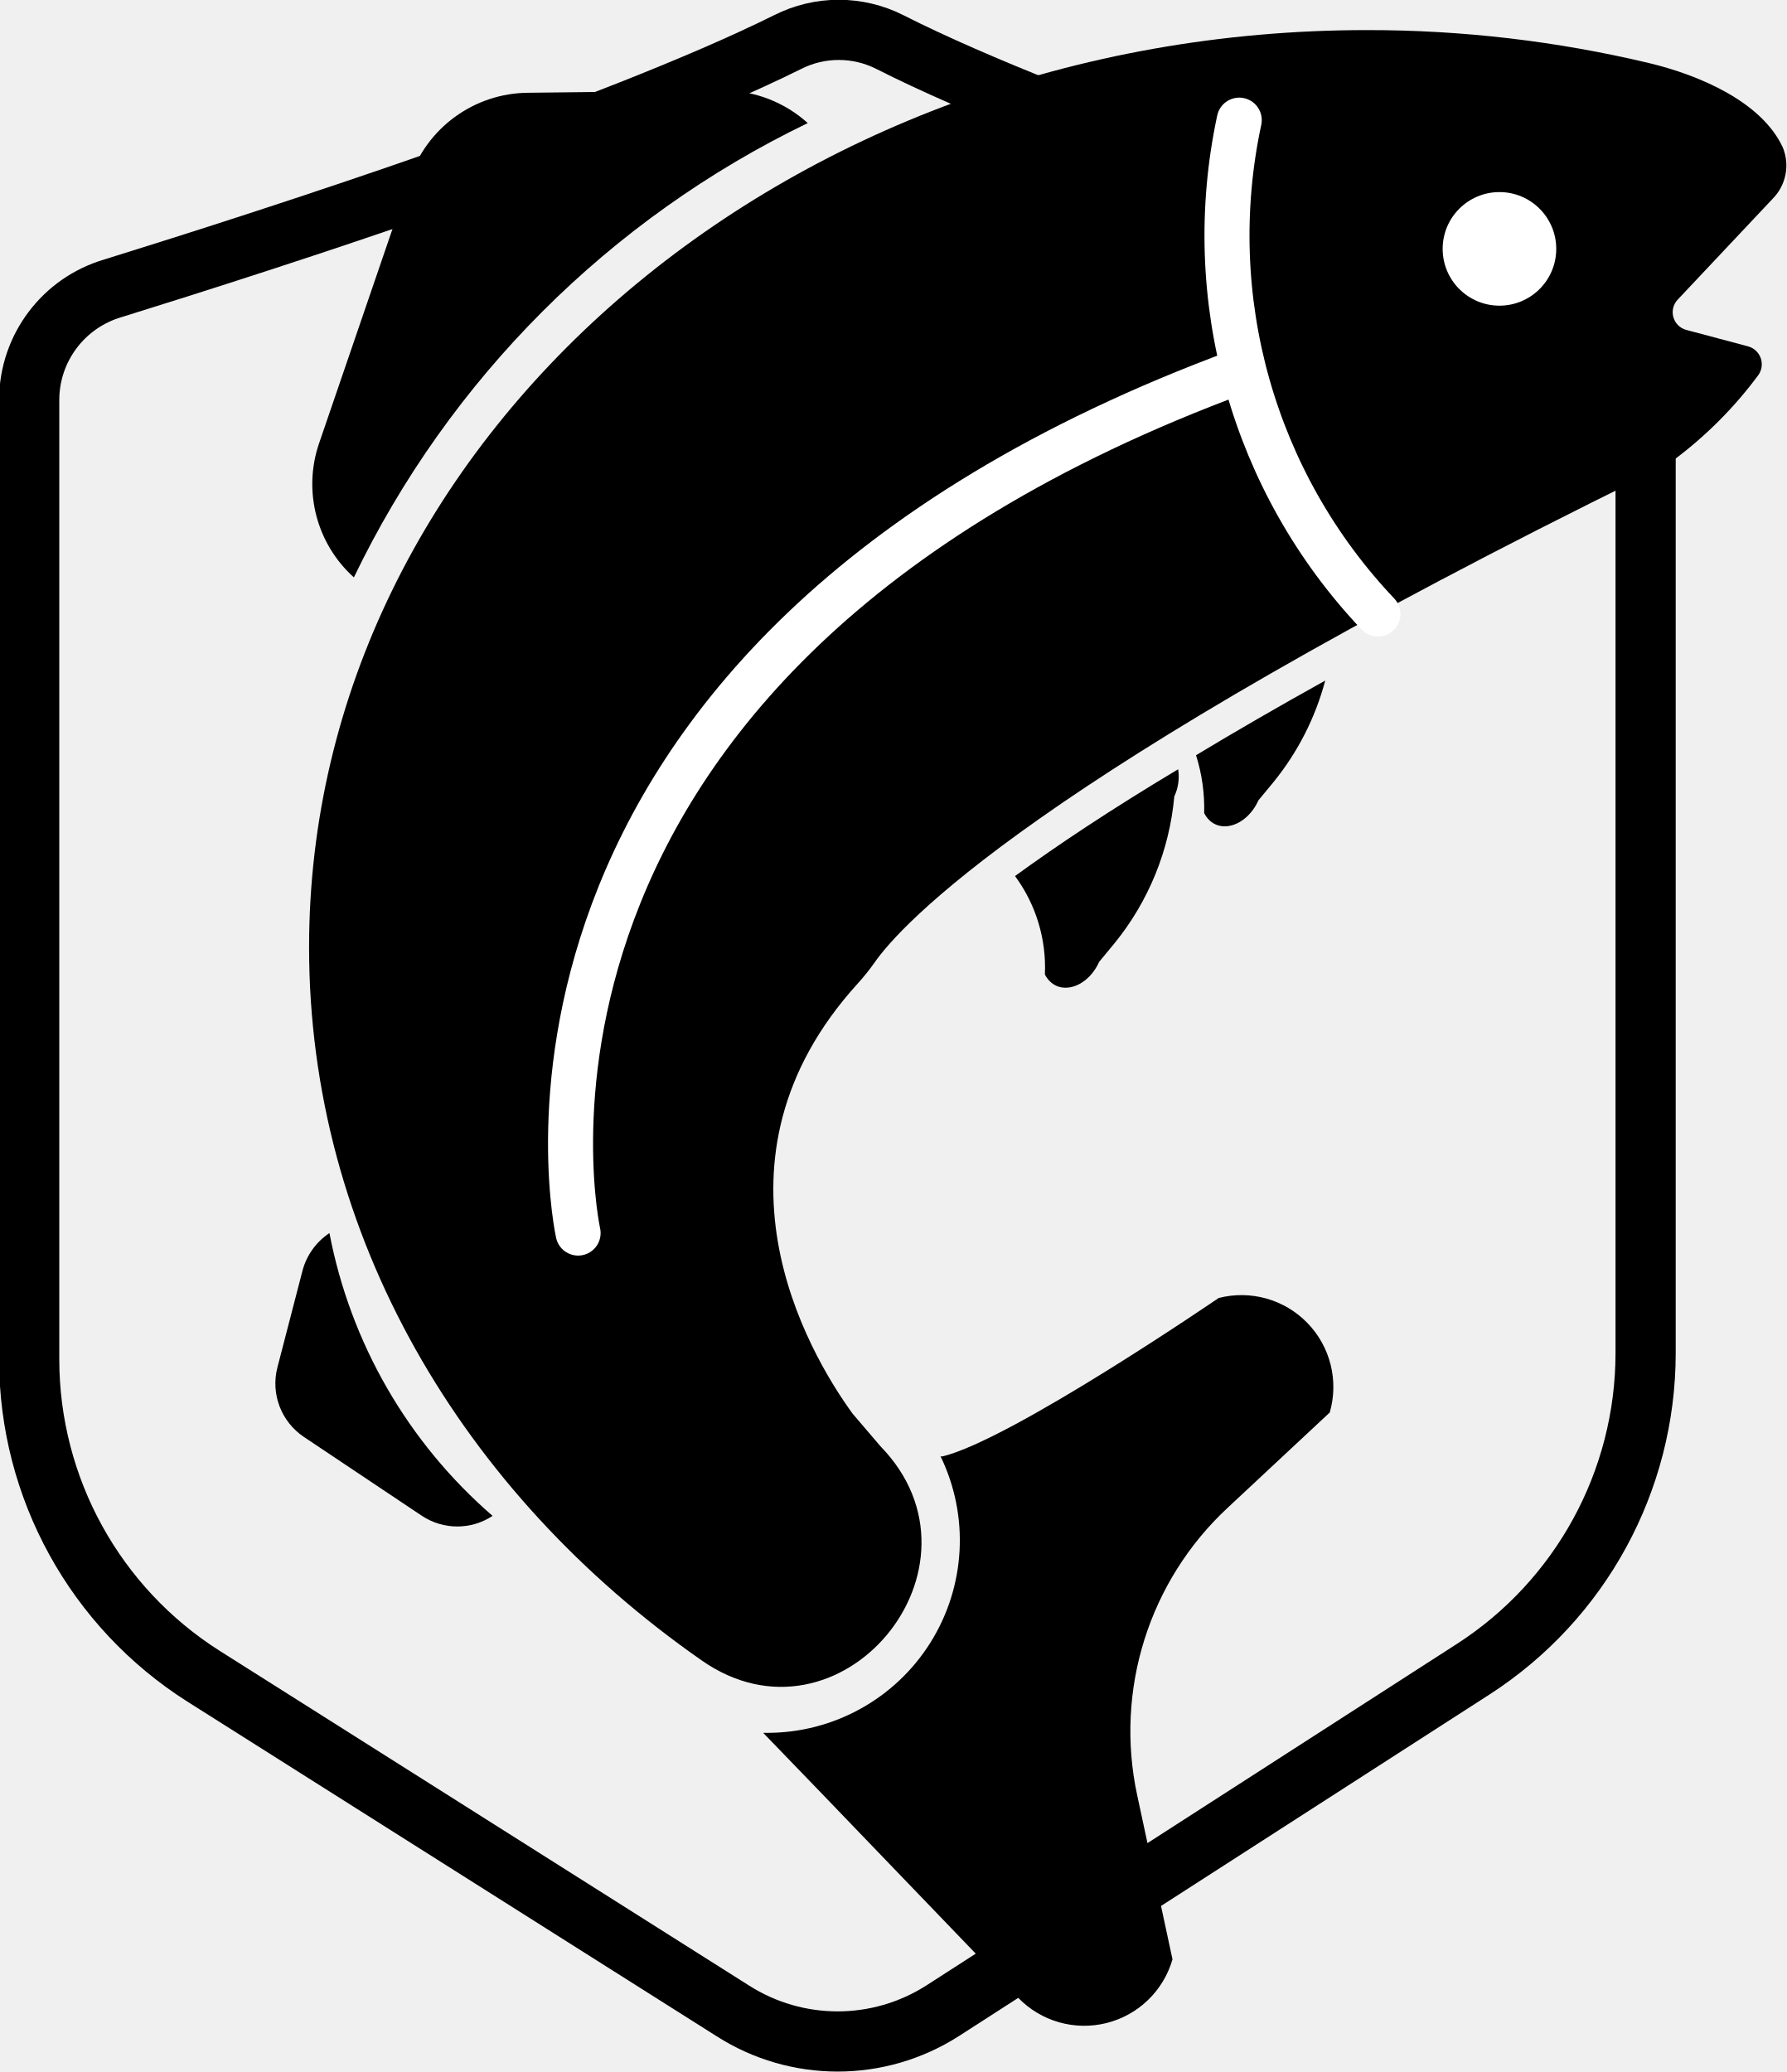
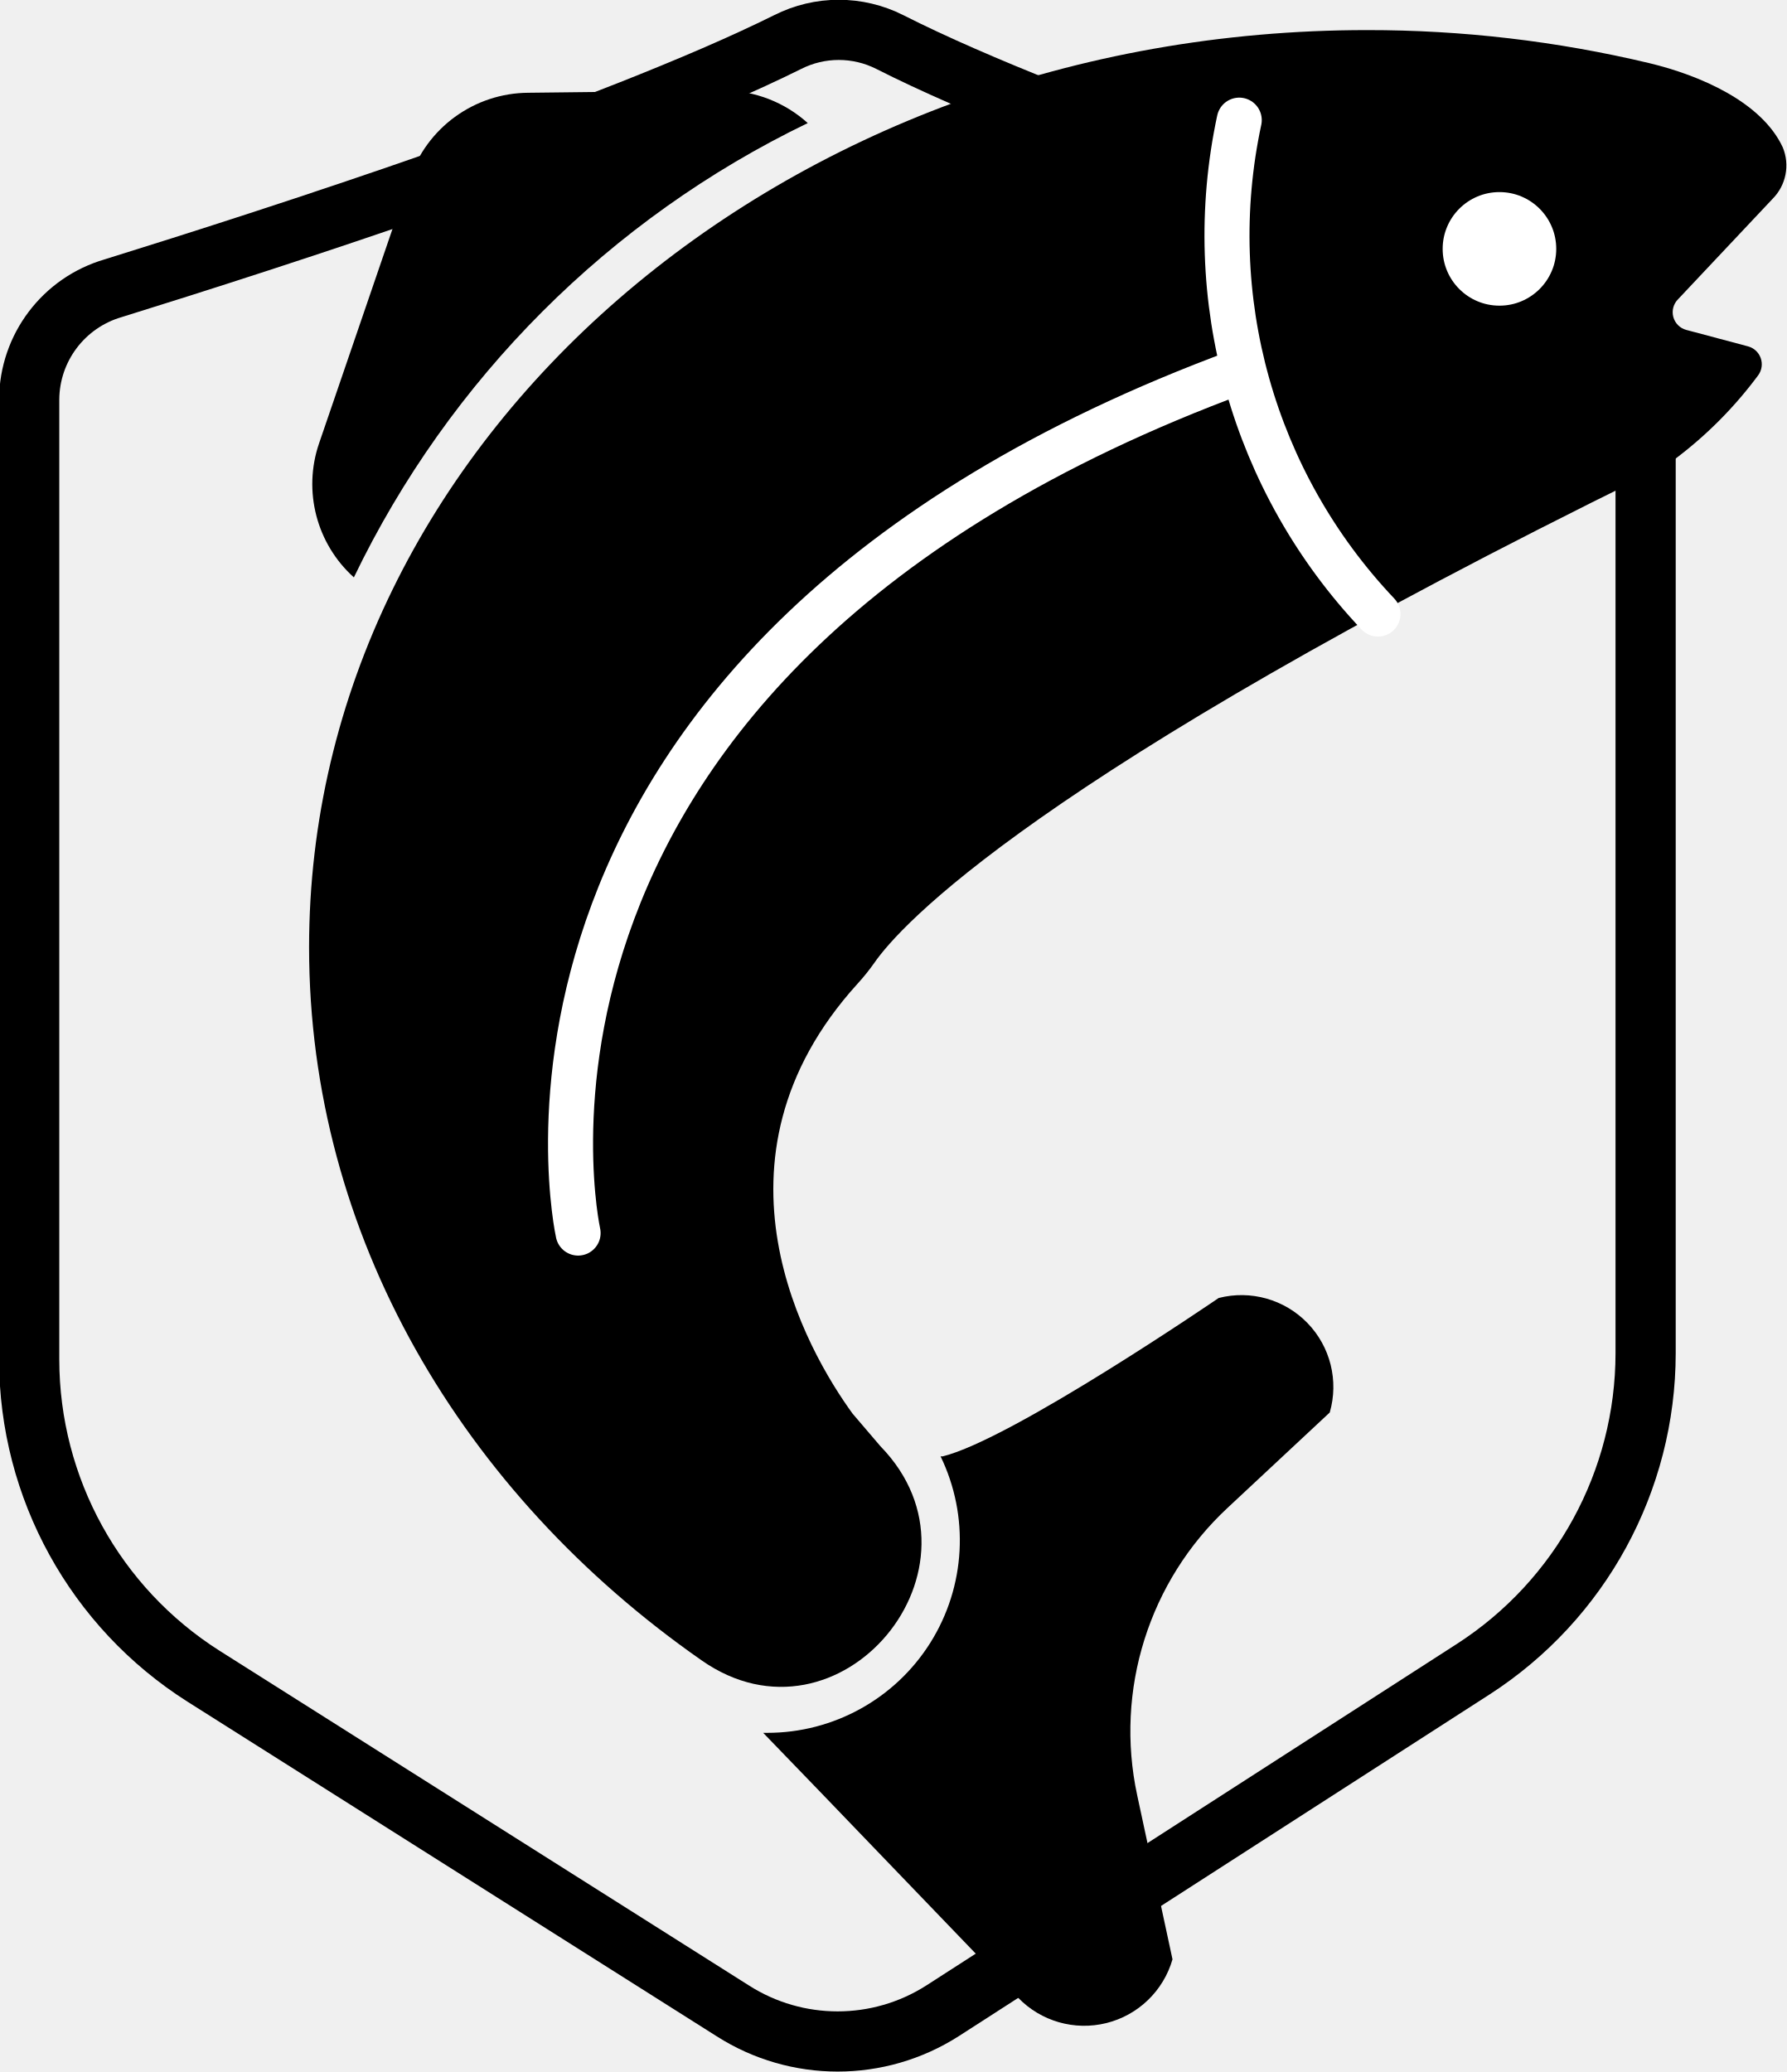
- <svg xmlns="http://www.w3.org/2000/svg" viewBox="0 0 78.96 91.58">
+ <svg xmlns="http://www.w3.org/2000/svg" id="fish_protect" viewBox="0 0 78.96 91.58">
  <defs>
-     <style>.cls-1,.cls-2{fill:none;stroke-miterlimit:10;}.cls-1{stroke:#000;stroke-width:2.66px;}.cls-2{stroke:#fff;stroke-linecap:round;stroke-width:1.99px;}.cls-3{fill:#fff;}</style>
+     <style>
+ 			.cls-1,
+ 			.cls-2{fill:none;stroke-miterlimit:10;}
+ 			.cls-1{stroke:#000;stroke-width:2.66px;}
+ 			.cls-2{stroke:#fff;stroke-linecap:round;stroke-width:1.99px;}
+ 			.cls-3{fill:#fff;}
+ 
+ 			#fish_protect:hover {fill: #46C9B3; transition: 0.3s ease; cursor: pointer;}
+ 			#fish_protect:hover #shield {stroke: #46C9B3; transition: 0.3s ease; cursor: pointer;}
+ 
+ 			#fin_back, #fin_belly1, #fin_belly2 { display: none; }
+ 
+ 				@media screen and (min-width: 100px) {
+ 				#fin_back, #fin_belly1, #fin_belly2 { display: block; }
+ 			}
+ 		</style>
  </defs>
  <g id="fish_protect">
-     <path id="shield" class="cls-1" d="M65.12,73.77,41.65,88.88a8.61,8.61,0,0,1-9.26,0L9,74.09a16.59,16.59,0,0,1-7.71-14V17.65A5.15,5.15,0,0,1,5,12.74c6.92-2.15,22-7,29.81-10.88a5,5,0,0,1,4.52,0C47,5.75,62.16,10.6,69.1,12.74a5.15,5.15,0,0,1,3.63,4.92V59.81A16.63,16.63,0,0,1,65.12,73.77Z" />
-     <path id="body" d="M78.34,8.79a2.09,2.09,0,0,0,.45-2.28c-.93-2-3.65-3.18-5.9-3.72A53.56,53.56,0,0,0,60.42,1.33c-25.83,0-46.76,18.15-46.76,40.54C13.66,54.6,20.42,66,31,73.38c6.11,4.29,13.11-4.12,7.91-9.46h0l-1.23-1.44c-2-2.75-6.88-11.18.22-19a9.31,9.31,0,0,0,.74-.92c1.12-1.62,7-8.22,34.19-21.58A7.3,7.3,0,0,0,74,20.31a18.12,18.12,0,0,0,3.71-3.73.82.82,0,0,0-.45-1.27l-2.74-.73a.81.81,0,0,1-.36-1.35Z" />
-     <path id="fin_top" d="M35.7,5.44A5.58,5.58,0,0,0,32,4l-8.65.1A5.56,5.56,0,0,0,18.1,7.92l-4,11.68a5.55,5.55,0,0,0,1.54,5.92A43,43,0,0,1,35.7,5.44Z" />
-     <path id="fin_back" d="M14.56,54.5a2.88,2.88,0,0,0-1.19,1.66l-1.11,4.28a2.84,2.84,0,0,0,1.17,3.07L18.65,67a2.83,2.83,0,0,0,3.12,0A22,22,0,0,1,14.56,54.5Z" />
-     <path id="fin_belly2" d="M52.86,33.38a7.81,7.81,0,0,1,.36,2.56c.52,1,1.85.65,2.4-.57l.67-.81a12,12,0,0,0,2.28-4.48Q55.39,31.85,52.86,33.38Z" />
-     <path id="fin_belly1" d="M44.86,38.72a6.81,6.81,0,0,1,1.32,4.35c.52,1,1.85.66,2.4-.56l.67-.81a12,12,0,0,0,2.65-6.5A2.06,2.06,0,0,0,52.07,34C49.06,35.8,46.7,37.38,44.86,38.72Z" />
-     <path id="tail" d="M53.86,57.37s-9.15,6.26-12.2,7h0l-.09,0a8.51,8.51,0,0,1-7.67,12.22h-.17l2.53,2.62L45,88.3a4.06,4.06,0,0,0,6.82-1.7l-1.56-7.25a13.48,13.48,0,0,1,4-12.71l4.51-4.21A4.06,4.06,0,0,0,53.86,57.37Z" />
+     <path id="shield" class="cls-1" d="    M65.12,73.77,41.65,88.88a8.61,8.61,0,0,1-9.26,0L9,74.09a16.59,16.59,0,0,1-7.71-14V17.65A5.15,5.15,0,0,1,5,12.74c6.92-2.15,22-7,29.81-10.88a5,5,0,0,1,4.52,0C47,5.75,62.16,10.6,69.1,12.74a5.15,5.15,0,0,1,3.63,4.92V59.81A16.63,16.63,0,0,1,65.12,73.77Z" />
+     <path id="body" d="    M78.34,8.79a2.09,2.09,0,0,0,.45-2.28c-.93-2-3.65-3.18-5.9-3.72A53.56,53.56,0,0,0,60.42,1.33c-25.83,0-46.76,18.15-46.76,40.54C13.66,54.6,20.42,66,31,73.38c6.11,4.29,13.11-4.12,7.91-9.46h0l-1.23-1.44c-2-2.75-6.88-11.18.22-19a9.31,9.31,0,0,0,.74-.92c1.12-1.62,7-8.22,34.19-21.58A7.3,7.3,0,0,0,74,20.31a18.12,18.12,0,0,0,3.71-3.73.82.82,0,0,0-.45-1.27l-2.74-.73a.81.81,0,0,1-.36-1.35Z" />
+     <path id="fin_top" d="    M35.7,5.44A5.58,5.58,0,0,0,32,4l-8.65.1A5.56,5.56,0,0,0,18.1,7.92l-4,11.68a5.55,5.55,0,0,0,1.54,5.92A43,43,0,0,1,35.7,5.44Z" />
+     <path id="fin_back" d="    M14.56,54.5a2.88,2.88,0,0,0-1.19,1.66l-1.11,4.28a2.84,2.84,0,0,0,1.17,3.07L18.65,67a2.83,2.83,0,0,0,3.12,0A22,22,0,0,1,14.56,54.5Z" />
+     <path id="fin_belly2" d="    M52.86,33.38a7.81,7.81,0,0,1,.36,2.56c.52,1,1.85.65,2.4-.57l.67-.81a12,12,0,0,0,2.28-4.48Q55.39,31.85,52.86,33.38Z" />
+     <path id="fin_belly1" d="    M44.86,38.72a6.81,6.81,0,0,1,1.32,4.35c.52,1,1.85.66,2.4-.56l.67-.81a12,12,0,0,0,2.65-6.5A2.06,2.06,0,0,0,52.07,34C49.06,35.8,46.7,37.38,44.86,38.72Z" />
+     <path id="tail" d="    M53.86,57.37s-9.15,6.26-12.2,7h0l-.09,0a8.51,8.51,0,0,1-7.67,12.22h-.17l2.53,2.62L45,88.3a4.06,4.06,0,0,0,6.82-1.7l-1.56-7.25a13.48,13.48,0,0,1,4-12.71l4.51-4.21A4.06,4.06,0,0,0,53.86,57.37Z" />
    <path id="back_stripe" class="cls-2" d="M54.77,16.42C19.93,29.28,25.55,54.5,25.55,54.5" />
    <path id="gills" class="cls-2" d="M54.77,5.31A24.31,24.31,0,0,0,60.9,27.14" />
    <circle id="eye" class="cls-3" cx="66.27" cy="11" r="2.51" />
  </g>
</svg>
